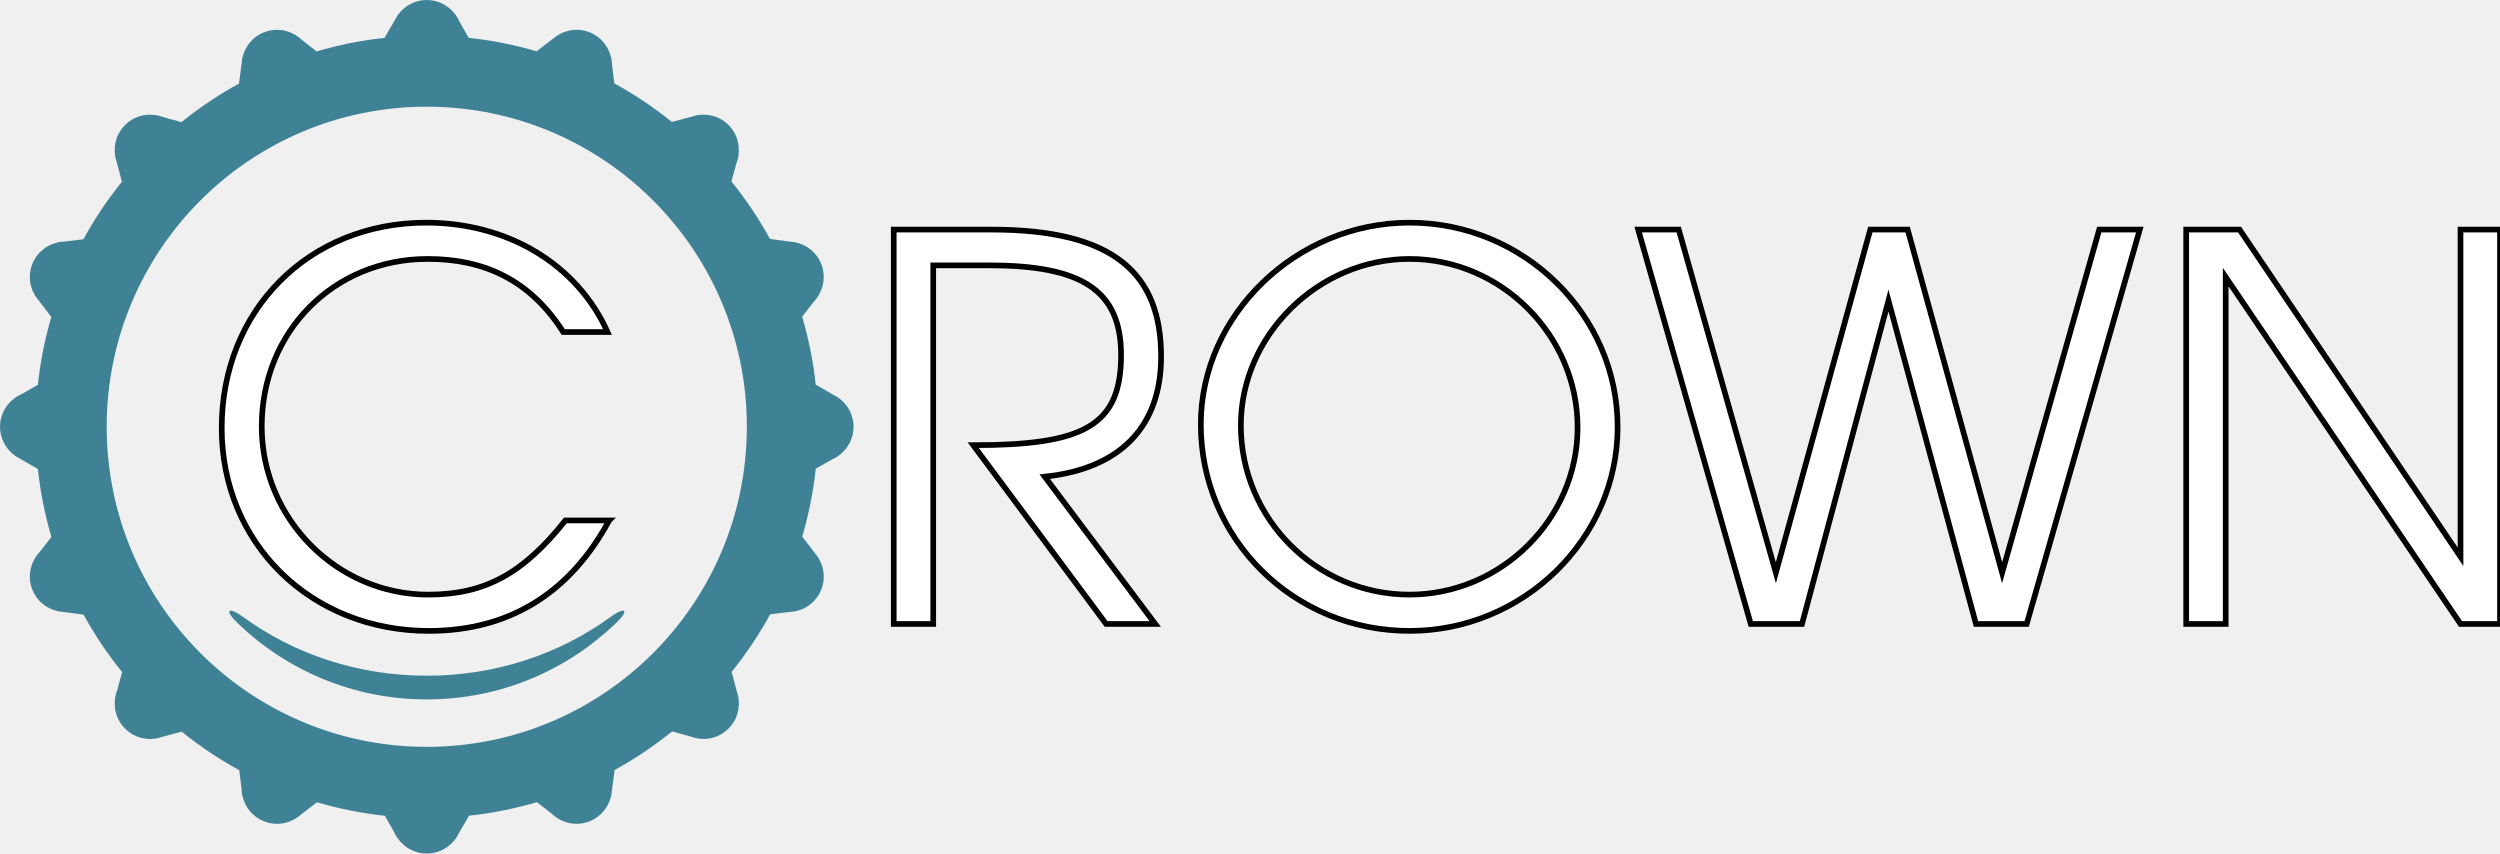
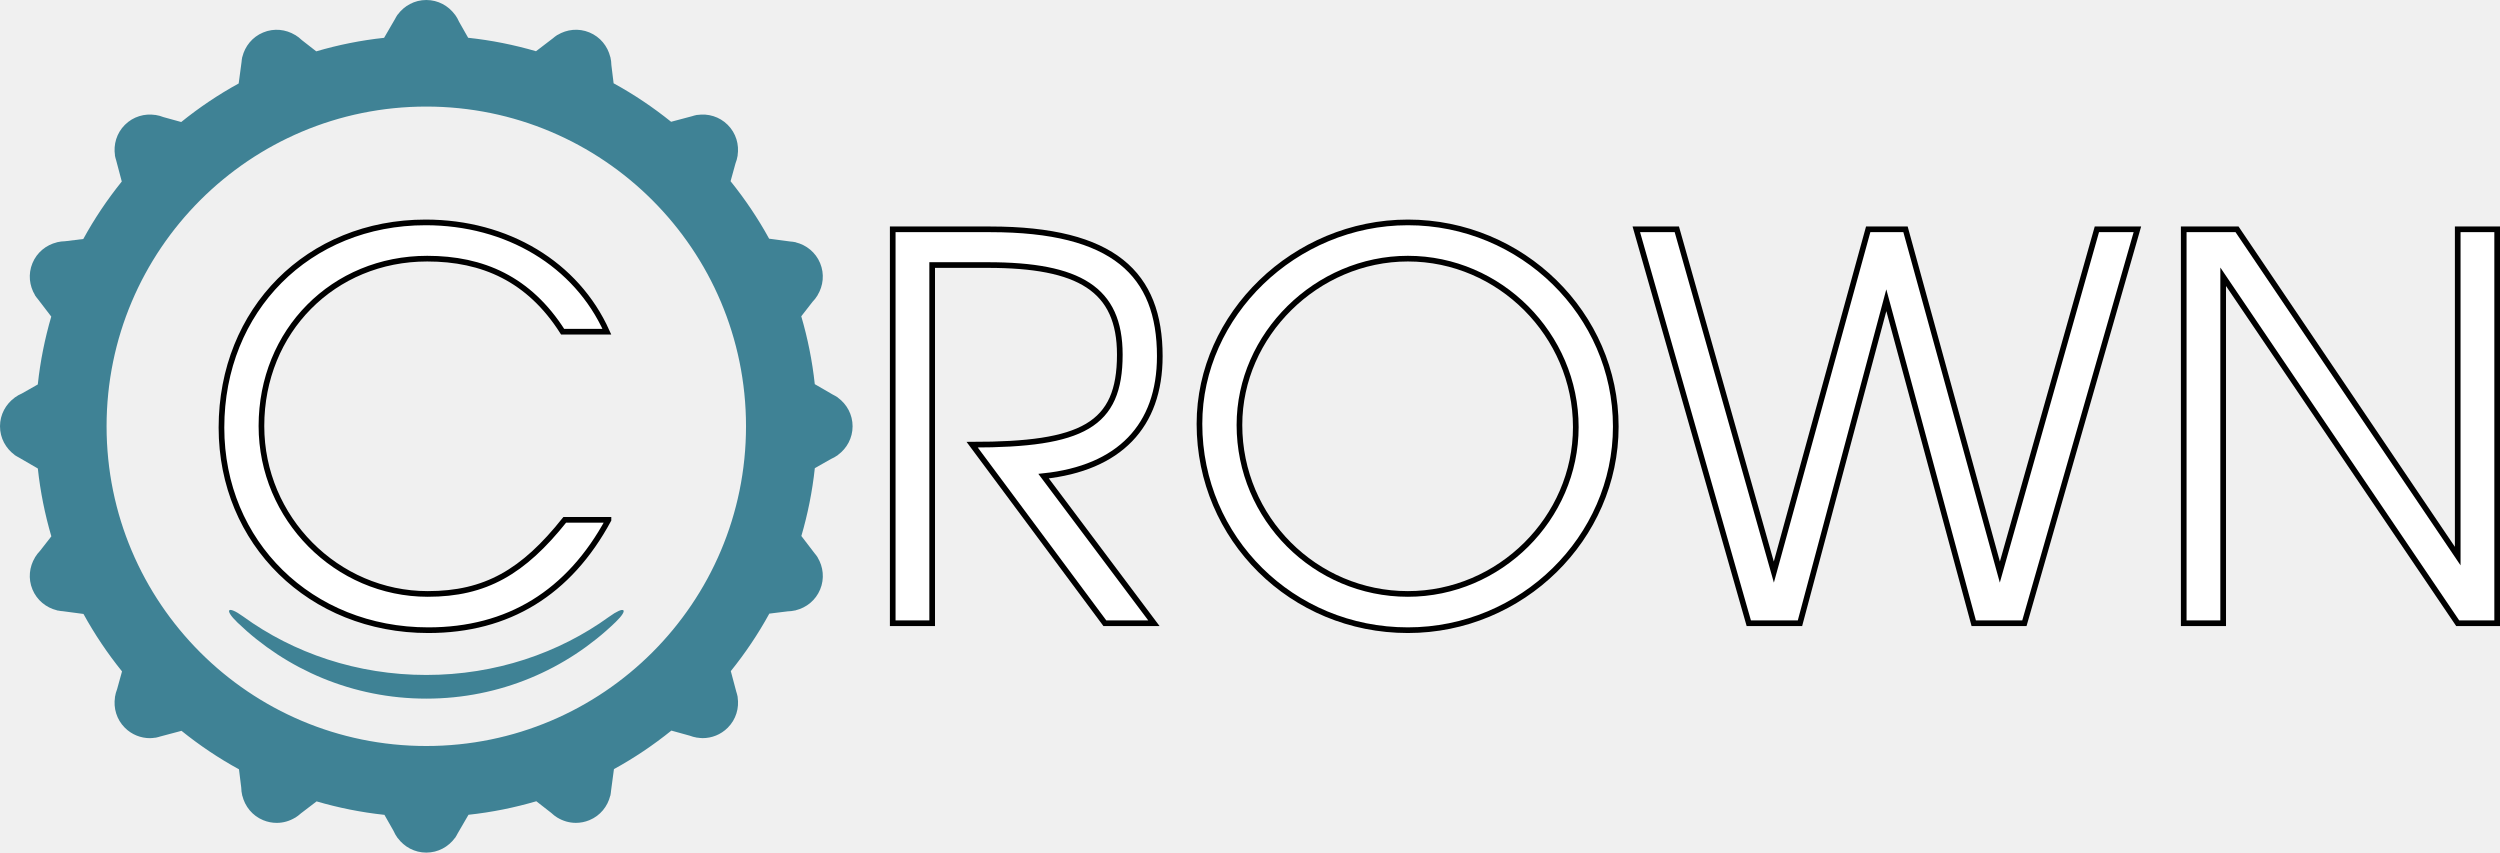
- <svg xmlns="http://www.w3.org/2000/svg" version="1.1" x="0px" y="0px" viewBox="0 0 661.546 225.867" enable-background="new 0 0 100 100" xml:space="preserve" id="svg873" width="661.546" height="225.867">
+ <svg xmlns="http://www.w3.org/2000/svg" version="1.1" x="0px" y="0px" viewBox="0 0 662.296 225.867" enable-background="new 0 0 100 100" xml:space="preserve" id="svg873" width="662.296" height="225.867">
  <defs id="defs877" />
  <path d="m 222,105.362 v -0.032 l -0.122,-0.069 c -0.389,-0.276 -0.812,-0.505 -1.242,-0.718 l -4.784,-2.773 c -0.665,-6.174 -1.885,-12.181 -3.582,-17.981 l 2.993,-3.843 c 0.489,-0.496 0.907,-1.048 1.27,-1.634 l 0.069,-0.092 -0.011,-0.022 c 1.502,-2.478 1.869,-5.6 0.677,-8.479 -1.192,-2.88 -3.658,-4.828 -6.468,-5.518 l -0.013,-0.032 -0.157,-0.022 c -0.42,-0.094 -0.85,-0.132 -1.283,-0.169 l -5.593,-0.746 C 200.802,57.845 197.373,52.76 193.543,48.007 l 1.302,-4.721 c 0.264,-0.64 0.433,-1.302 0.546,-1.973 l 0.037,-0.129 -0.022,-0.022 c 0.442,-2.861 -0.414,-5.882 -2.619,-8.087 -2.205,-2.205 -5.226,-3.059 -8.087,-2.619 l -0.025,-0.026 -0.166,0.044 c -0.389,0.066 -0.765,0.188 -1.145,0.304 l -5.578,1.484 C 173.033,28.438 167.945,25.012 162.559,22.064 l -0.596,-4.831 c -0.003,-0.684 -0.097,-1.358 -0.248,-2.017 l -0.019,-0.141 -0.032,-0.013 c -0.69,-2.811 -2.635,-5.276 -5.512,-6.468 -2.88,-1.195 -6.001,-0.828 -8.476,0.674 l -0.032,-0.013 -0.122,0.094 c -0.364,0.229 -0.693,0.502 -1.023,0.781 l -4.502,3.441 c -5.801,-1.691 -11.805,-2.905 -17.976,-3.564 l -2.409,-4.244 C 121.346,5.126 120.998,4.539 120.606,3.984 l -0.066,-0.116 h -0.032 C 118.789,1.534 116.051,0 112.933,0 c -3.115,0 -5.857,1.534 -7.57,3.865 h -0.037 l -0.088,0.151 c -0.223,0.317 -0.402,0.662 -0.587,1.01 l -2.896,4.994 c -6.174,0.662 -12.178,1.882 -17.975,3.582 l -3.833,-2.99 c -0.499,-0.496 -1.054,-0.913 -1.641,-1.28 l -0.091,-0.069 -0.025,0.01 C 75.715,7.771 72.594,7.403 69.718,8.602 66.838,9.794 64.89,12.26 64.203,15.07 l -0.034,0.013 -0.022,0.173 c -0.085,0.376 -0.116,0.762 -0.154,1.145 l -0.762,5.712 C 57.844,25.065 52.759,28.494 48.01,32.324 L 43.294,31.022 C 42.651,30.759 41.986,30.586 41.309,30.473 l -0.119,-0.034 -0.019,0.019 c -2.864,-0.439 -5.885,0.414 -8.09,2.619 -2.205,2.205 -3.059,5.226 -2.619,8.087 l -0.029,0.029 0.047,0.176 c 0.063,0.354 0.176,0.696 0.276,1.041 l 1.506,5.675 c -3.824,4.753 -7.25,9.838 -10.195,15.227 l -4.809,0.593 c -0.7,0.003 -1.387,0.1 -2.061,0.254 l -0.122,0.016 -0.01,0.026 c -2.811,0.69 -5.273,2.635 -6.465,5.515 -1.192,2.877 -0.825,5.998 0.674,8.473 l -0.015,0.038 0.113,0.147 c 0.195,0.304 0.43,0.577 0.656,0.856 l 3.551,4.64 c -1.694,5.803 -2.911,11.804 -3.567,17.978 l -4.235,2.403 c -0.646,0.27 -1.242,0.621 -1.804,1.023 l -0.107,0.06 v 0.029 C 1.534,107.077 0,109.819 0,112.934 c 0,3.118 1.534,5.857 3.865,7.57 v 0.04 l 0.16,0.09 c 0.285,0.201 0.596,0.358 0.907,0.527 l 5.091,2.955 c 0.662,6.17 1.882,12.172 3.579,17.972 l -2.996,3.84 c -0.486,0.489 -0.903,1.041 -1.264,1.622 l -0.085,0.107 0.013,0.029 c -1.499,2.475 -1.863,5.59 -0.671,8.47 1.192,2.88 3.658,4.831 6.468,5.521 l 0.013,0.032 0.323,0.043 c 0.433,0.088 0.872,0.147 1.314,0.176 l 5.399,0.718 c 2.952,5.386 6.378,10.468 10.208,15.218 l -1.305,4.718 c -0.26,0.643 -0.433,1.308 -0.546,1.983 l -0.034,0.126 0.022,0.022 c -0.439,2.861 0.414,5.882 2.619,8.084 1.835,1.838 4.247,2.757 6.654,2.757 0.48,0 0.957,-0.065 1.43,-0.138 l 0.029,0.029 0.173,-0.047 c 0.37,-0.065 0.728,-0.182 1.092,-0.292 l 5.625,-1.496 c 4.753,3.824 9.841,7.253 15.227,10.198 l 0.596,4.828 c 0.003,0.687 0.1,1.365 0.251,2.027 l 0.016,0.135 0.029,0.013 c 0.69,2.811 2.635,5.28 5.515,6.468 1.176,0.486 2.397,0.718 3.598,0.718 1.738,0 3.422,-0.499 4.887,-1.39 l 0.019,0.011 0.091,-0.069 c 0.492,-0.311 0.957,-0.662 1.387,-1.06 l 4.172,-3.187 c 5.8,1.694 11.801,2.908 17.975,3.567 l 2.409,4.247 c 0.267,0.634 0.615,1.227 1.01,1.779 l 0.066,0.116 h 0.032 c 1.716,2.328 4.455,3.858 7.573,3.858 3.118,0 5.857,-1.531 7.57,-3.865 h 0.037 l 0.085,-0.147 c 0.229,-0.326 0.417,-0.687 0.602,-1.045 l 2.88,-4.963 c 6.17,-0.662 12.175,-1.882 17.972,-3.582 l 3.971,3.096 c 0.471,0.452 0.982,0.85 1.531,1.195 l 0.065,0.05 0.015,-0.006 c 1.465,0.891 3.153,1.39 4.891,1.39 1.201,0 2.419,-0.232 3.598,-0.718 2.88,-1.192 4.822,-3.658 5.512,-6.468 l 0.037,-0.015 0.025,-0.182 c 0.079,-0.358 0.11,-0.728 0.147,-1.098 l 0.769,-5.756 c 5.383,-2.952 10.465,-6.378 15.214,-10.208 l 4.859,1.346 c 0.59,0.226 1.192,0.392 1.804,0.496 l 0.163,0.047 0.029,-0.029 c 0.471,0.072 0.951,0.138 1.427,0.138 2.409,0 4.815,-0.919 6.654,-2.757 2.202,-2.202 3.059,-5.223 2.619,-8.081 l 0.025,-0.025 -0.04,-0.154 c -0.075,-0.436 -0.204,-0.863 -0.342,-1.287 l -1.451,-5.453 c 3.827,-4.753 7.253,-9.841 10.202,-15.227 l 4.881,-0.605 c 0.649,-0.006 1.283,-0.097 1.91,-0.235 l 0.195,-0.025 0.011,-0.022 c 2.811,-0.687 5.28,-2.638 6.472,-5.521 1.192,-2.88 0.825,-5.998 -0.674,-8.473 l 0.015,-0.034 -0.107,-0.141 c -0.21,-0.329 -0.461,-0.627 -0.712,-0.932 l -3.501,-4.577 c 1.694,-5.8 2.908,-11.805 3.567,-17.975 l 4.269,-2.419 c 0.618,-0.264 1.192,-0.599 1.735,-0.979 l 0.138,-0.079 v -0.037 c 2.332,-1.714 3.862,-4.453 3.862,-7.571 0,-3.118 -1.531,-5.857 -3.865,-7.57 z M 112.933,197.63 c -46.779,0 -84.699,-37.926 -84.699,-84.699 0,-46.779 37.92,-84.699 84.699,-84.699 46.773,0 84.699,37.92 84.699,84.699 0,46.773 -37.926,84.699 -84.699,84.699 z m 48.429,-34.237 c 4.144,-3.002 5.317,-2.074 1.725,1.402 -12.981,12.561 -30.667,20.287 -50.154,20.287 -19.415,0 -37.042,-7.67 -50.01,-20.149 -3.651,-3.513 -2.629,-4.605 1.471,-1.625 13.348,9.703 30.203,15.5 48.539,15.5 18.282,0 35.097,-5.763 48.429,-15.415 z" id="path867" style="fill:#3f8295;fill-opacity:1;stroke-width:3.137" />
  <path id="path4584" name="" d="" path="&quot;M8.66 11.78 l0 -0.24 q0 -2.96 -2.2 -2.96 q-1.26 0 -1.82 1.15 t-0.56 3.39 q0 2.22 0.7 3.3 t2.04 1.08 q0.7 0 1.55 -0.33 t1.85 -1.05 q0.5 0.34 0.93 0.93 t0.53 1.13 q-0.46 0.44 -1.07 0.83 t-1.32 0.67 t-1.48 0.45 t-1.55 0.17 q-1.54 0 -2.6 -0.59 t-1.71 -1.57 t-0.94 -2.26 t-0.29 -2.66 q0 -1.8 0.45 -3.15 t1.22 -2.25 t1.81 -1.35 t2.22 -0.45 q1.2 0 2.18 0.32 t1.67 0.88 t1.06 1.32 t0.37 1.64 q0 1.78 -1.82 1.78 q-0.54 0 -1.22 -0.18 z M23.5 10.56 q0 0.66 -0.2 1.25 t-0.53 1.06 t-0.78 0.82 t-0.93 0.53 q1.04 0.38 1.54 1.84 l0.6 1.7 q0.34 1 1 1.48 q-0.3 0.4 -0.9 0.67 t-1.32 0.27 t-1.12 -0.41 t-0.74 -1.43 l-0.72 -2.1 q-0.22 -0.6 -0.59 -0.92 t-1.11 -0.32 l-0.82 0 l0 5 q-0.64 0.12 -1.6 0.12 t-1.58 -0.12 l0 -13.56 l0.14 -0.14 q1.74 -0.04 2.93 -0.06 t1.87 -0.02 q1.1 0 2 0.27 t1.53 0.81 t0.98 1.36 t0.35 1.9 z M16.88 8.62 l0 3.92 q0.9 0 1.54 -0.03 t1.03 -0.24 t0.59 -0.59 t0.2 -1.1 q0 -1.94 -1.88 -1.94 l-0.83 0 t-0.65 -0.02 z M28.7 16.28 q0.54 1.56 2.18 1.56 q0.82 0 1.33 -0.41 t0.8 -1.04 t0.39 -1.41 t0.1 -1.54 q0 -0.7 -0.05 -1.56 t-0.29 -1.61 t-0.76 -1.26 t-1.52 -0.51 q-0.96 0 -1.47 0.49 t-0.76 1.21 t-0.31 1.53 t-0.06 1.43 q0 0.92 0.09 1.64 t0.33 1.48 z M27.08 19.04 q-2.14 -1.78 -2.14 -5.86 q0 -1.76 0.41 -3.09 t1.18 -2.23 t1.87 -1.36 t2.48 -0.46 t2.49 0.46 t1.88 1.37 t1.18 2.24 t0.41 3.07 t-0.41 3.07 t-1.18 2.23 t-1.88 1.36 t-2.49 0.46 q-2.28 0 -3.8 -1.26 z M40.22 18.68 l-2.36 -12.16 q0.96 -0.36 1.7 -0.36 q0.84 0 1.22 0.37 t0.54 1.39 l0.84 5.16 q0.38 2.32 0.48 3.24 t0.13 0.96 t0.13 0.04 l1.66 -10.72 q0.74 -0.14 2.06 -0.14 t2.04 0.14 l1.52 10.46 q0.02 0.18 0.07 0.22 t0.15 0.04 q0.18 -1.88 0.6 -4.26 l1.12 -6.72 q0.58 -0.12 1.34 -0.12 q0.92 0 1.62 0.22 l0.14 0.18 l-2.64 13.36 q-1.3 0.14 -2.44 0.14 t-1.62 -0.28 t-0.62 -1.16 l-0.68 -4.34 q-0.36 -2.36 -0.58 -4.64 l-0.14 0 q-0.22 1.94 -0.66 4.64 l-0.9 5.64 q-1.36 0.14 -2.47 0.14 t-1.59 -0.28 t-0.66 -1.16 z M67.9 6.2 l0.14 0.14 l0 13.6 q-0.8 0.18 -1.89 0.18 t-1.93 -0.12 l-3.14 -7.16 q-0.56 -1.22 -1.14 -2.82 l-0.06 0.02 q0.24 2.92 0.24 5.98 l0 3.98 q-0.62 0.12 -1.5 0.12 t-1.48 -0.12 l0 -13.6 q0.76 -0.18 1.83 -0.18 t1.91 0.12 l3.1 7.14 q0.84 1.98 1.24 3.04 l0.08 -0.04 q-0.24 -2.78 -0.24 -5.9 l0 -2.44 q0 -1.04 0.42 -1.49 t1.36 -0.45 l1.06 0 z&quot;" style="fill:#000000;stroke-width:0.395" />
  <flowRoot xml:space="preserve" id="flowRoot4588" style="font-style:normal;font-variant:normal;font-weight:normal;font-stretch:normal;font-size:25px;line-height:125%;font-family:Monospace;-inkscape-font-specification:Monospace;letter-spacing:0px;word-spacing:0px;fill:#000000;fill-opacity:1;stroke:none;stroke-width:1px;stroke-linecap:butt;stroke-linejoin:miter;stroke-opacity:1" transform="translate(31.9887,8.156256)">
    <flowRegion id="flowRegion4590">
      <rect id="rect4592" width="45.221" height="25.951" x="41.11" y="6.552" />
    </flowRegion>
    <flowPara id="flowPara4594">CRccc</flowPara>
  </flowRoot>
  <flowRoot xml:space="preserve" id="flowRoot4596" style="font-style:normal;font-variant:normal;font-weight:normal;font-stretch:normal;font-size:25px;line-height:125%;font-family:'TeX Gyre Adventor';-inkscape-font-specification:'TeX Gyre Adventor';letter-spacing:0px;word-spacing:0px;fill:#000000;fill-opacity:1;stroke:none;stroke-width:1px;stroke-linecap:butt;stroke-linejoin:miter;stroke-opacity:1" transform="matrix(0.5919361,0,0,0.5919361,59.51466,-9.468682)">
    <flowRegion id="flowRegion4598" style="font-style:normal;font-variant:normal;font-weight:normal;font-stretch:normal;font-family:'TeX Gyre Adventor';-inkscape-font-specification:'TeX Gyre Adventor'">
      <rect id="rect4600" width="92.626" height="41.238" x="28.006" y="56.526" style="font-style:normal;font-variant:normal;font-weight:normal;font-stretch:normal;font-family:'TeX Gyre Adventor';-inkscape-font-specification:'TeX Gyre Adventor'" />
    </flowRegion>
    <flowPara id="flowPara4602" style="font-style:normal;font-variant:normal;font-weight:normal;font-stretch:normal;font-family:'TeX Gyre Adventor';-inkscape-font-specification:'TeX Gyre Adventor'">CROWN</flowPara>
  </flowRoot>
-   <g aria-label="C " style="font-style:normal;font-variant:normal;font-weight:normal;font-stretch:normal;font-size:240.711px;line-height:125%;font-family:Monospace;-inkscape-font-specification:Monospace;letter-spacing:0px;word-spacing:0px;fill:#ffffff;fill-opacity:1;stroke:#000000;stroke-width:1.5;stroke-linecap:butt;stroke-linejoin:miter;stroke-opacity:1;stroke-miterlimit:4;stroke-dasharray:none" id="text4625">
-     <path d="m 161.193,137.717 h -11.58 c -11.015,13.839 -21.041,19.629 -36.293,19.629 -24.148,0 -44.06,-20.053 -44.06,-44.483 0,-25.137 19.064,-44.342 43.919,-44.342 14.687,0 26.972,5.366 35.869,19.347 h 11.721 C 152.72,69.933 134.361,58.918 112.755,58.918 c -31.068,0 -54.086,23.16 -54.086,54.369 0,30.503 23.583,53.663 54.792,53.663 21.183,0 37.281,-9.885 47.731,-29.232 z" style="font-style:normal;font-variant:normal;font-weight:normal;font-stretch:normal;font-size:141.217px;font-family:'TeX Gyre Adventor';-inkscape-font-specification:'TeX Gyre Adventor';stroke-width:1.5;stroke:#000000;stroke-opacity:1;stroke-miterlimit:4;stroke-dasharray:none;fill:#ffffff;fill-opacity:1" id="path1556" />
+   <g aria-label="C " style="font-style:normal;font-variant:normal;font-weight:normal;font-stretch:normal;font-size:240.711px;line-height:125%;font-family:Monospace;-inkscape-font-specification:Monospace;letter-spacing:0px;word-spacing:0px;fill:#ffffff;fill-opacity:1;stroke:#000000;stroke-width:1.5;stroke-linecap:butt;stroke-linejoin:miter;stroke-miterlimit:4;stroke-dasharray:none;stroke-opacity:1" id="text4625">
+     <path d="m 161.193,137.717 h -11.58 c -11.015,13.839 -21.041,19.629 -36.293,19.629 -24.148,0 -44.06,-20.053 -44.06,-44.483 0,-25.137 19.064,-44.342 43.919,-44.342 14.687,0 26.972,5.366 35.869,19.347 h 11.721 C 152.72,69.933 134.361,58.918 112.755,58.918 c -31.068,0 -54.086,23.16 -54.086,54.369 0,30.503 23.583,53.663 54.792,53.663 21.183,0 37.281,-9.885 47.731,-29.232 z" style="font-style:normal;font-variant:normal;font-weight:normal;font-stretch:normal;font-size:141.217px;font-family:'TeX Gyre Adventor';-inkscape-font-specification:'TeX Gyre Adventor';fill:#ffffff;fill-opacity:1;stroke:#000000;stroke-width:1.5;stroke-miterlimit:4;stroke-dasharray:none;stroke-opacity:1" id="path1556" />
  </g>
-   <g aria-label="ROWN" style="font-style:normal;font-variant:normal;font-weight:normal;font-stretch:normal;font-size:240.711px;line-height:125%;font-family:Monospace;-inkscape-font-specification:Monospace;letter-spacing:0px;word-spacing:0px;fill:#ffffff;fill-opacity:1;stroke:#000000;stroke-width:1.5;stroke-linecap:butt;stroke-linejoin:miter;stroke-opacity:1;stroke-miterlimit:4;stroke-dasharray:none" id="text4629">
-     <path d="m 307.25,94.363 c 0,-21.747 -12.145,-33.61 -44.907,-33.61 H 236.5 V 165.113 h 10.45 V 70.215 h 14.687 c 24.289,0 35.022,6.355 35.022,23.724 0,18.782 -9.885,23.866 -39.117,23.866 l 35.163,47.308 h 12.992 l -29.232,-38.976 c 20.053,-2.118 30.785,-13.274 30.785,-31.774 z" style="font-style:normal;font-variant:normal;font-weight:normal;font-stretch:normal;font-size:141.217px;font-family:'TeX Gyre Adventor';-inkscape-font-specification:'TeX Gyre Adventor';stroke-width:1.5;stroke:#000000;stroke-opacity:1;stroke-miterlimit:4;stroke-dasharray:none;fill:#ffffff;fill-opacity:1" id="path1547" />
-     <path d="m 428.05,113.004 c 0,-29.797 -24.854,-54.086 -55.075,-54.086 -29.938,0 -55.216,24.431 -55.216,53.38 0,30.362 24.572,54.651 55.216,54.651 30.22,0 55.075,-24.431 55.075,-53.945 z m -10.591,0.141 c 0,24.148 -20.194,44.201 -44.483,44.201 -24.572,0 -44.625,-20.053 -44.625,-44.766 0,-23.866 20.476,-44.06 44.625,-44.06 24.289,0 44.483,20.194 44.483,44.625 z" style="font-style:normal;font-variant:normal;font-weight:normal;font-stretch:normal;font-size:141.217px;font-family:'TeX Gyre Adventor';-inkscape-font-specification:'TeX Gyre Adventor';stroke-width:1.5;stroke:#000000;stroke-opacity:1;stroke-miterlimit:4;stroke-dasharray:none;fill:#ffffff;fill-opacity:1" id="path1549" />
-     <path d="m 566.233,60.753 h -10.732 L 529.799,151.556 504.804,60.753 h -9.885 L 469.923,151.556 444.222,60.753 h -10.732 l 29.797,104.359 h 13.557 l 22.877,-85.578 23.16,85.578 h 13.416 z" style="font-style:normal;font-variant:normal;font-weight:normal;font-stretch:normal;font-size:141.217px;font-family:'TeX Gyre Adventor';-inkscape-font-specification:'TeX Gyre Adventor';stroke-width:1.5;stroke:#000000;stroke-opacity:1;stroke-miterlimit:4;stroke-dasharray:none;fill:#ffffff;fill-opacity:1" id="path1551" />
-     <path d="M 661.546,165.113 V 60.753 H 651.096 V 147.319 L 592.632,60.753 H 578.51 V 165.113 h 10.45 V 73.321 l 62.136,91.791 z" style="font-style:normal;font-variant:normal;font-weight:normal;font-stretch:normal;font-size:141.217px;font-family:'TeX Gyre Adventor';-inkscape-font-specification:'TeX Gyre Adventor';stroke-width:1.5;stroke:#000000;stroke-opacity:1;stroke-miterlimit:4;stroke-dasharray:none;fill:#ffffff;fill-opacity:1" id="path1553" />
+   <g aria-label="ROWN" style="font-style:normal;font-variant:normal;font-weight:normal;font-stretch:normal;font-size:240.711px;line-height:125%;font-family:Monospace;-inkscape-font-specification:Monospace;letter-spacing:0px;word-spacing:0px;fill:#ffffff;fill-opacity:1;stroke:#000000;stroke-width:1.5;stroke-linecap:butt;stroke-linejoin:miter;stroke-miterlimit:4;stroke-dasharray:none;stroke-opacity:1" id="text4629">
+     <path d="m 307.25,94.363 c 0,-21.747 -12.145,-33.61 -44.907,-33.61 H 236.5 V 165.113 h 10.45 V 70.215 h 14.687 c 24.289,0 35.022,6.355 35.022,23.724 0,18.782 -9.885,23.866 -39.117,23.866 l 35.163,47.308 h 12.992 l -29.232,-38.976 c 20.053,-2.118 30.785,-13.274 30.785,-31.774 z" style="font-style:normal;font-variant:normal;font-weight:normal;font-stretch:normal;font-size:141.217px;font-family:'TeX Gyre Adventor';-inkscape-font-specification:'TeX Gyre Adventor';fill:#ffffff;fill-opacity:1;stroke:#000000;stroke-width:1.5;stroke-miterlimit:4;stroke-dasharray:none;stroke-opacity:1" id="path1547" />
+     <path d="m 428.05,113.004 c 0,-29.797 -24.854,-54.086 -55.075,-54.086 -29.938,0 -55.216,24.431 -55.216,53.38 0,30.362 24.572,54.651 55.216,54.651 30.22,0 55.075,-24.431 55.075,-53.945 z m -10.591,0.141 c 0,24.148 -20.194,44.201 -44.483,44.201 -24.572,0 -44.625,-20.053 -44.625,-44.766 0,-23.866 20.476,-44.06 44.625,-44.06 24.289,0 44.483,20.194 44.483,44.625 z" style="font-style:normal;font-variant:normal;font-weight:normal;font-stretch:normal;font-size:141.217px;font-family:'TeX Gyre Adventor';-inkscape-font-specification:'TeX Gyre Adventor';fill:#ffffff;fill-opacity:1;stroke:#000000;stroke-width:1.5;stroke-miterlimit:4;stroke-dasharray:none;stroke-opacity:1" id="path1549" />
+     <path d="m 566.233,60.753 h -10.732 L 529.799,151.556 504.804,60.753 h -9.885 L 469.923,151.556 444.222,60.753 h -10.732 l 29.797,104.359 h 13.557 l 22.877,-85.578 23.16,85.578 h 13.416 z" style="font-style:normal;font-variant:normal;font-weight:normal;font-stretch:normal;font-size:141.217px;font-family:'TeX Gyre Adventor';-inkscape-font-specification:'TeX Gyre Adventor';fill:#ffffff;fill-opacity:1;stroke:#000000;stroke-width:1.5;stroke-miterlimit:4;stroke-dasharray:none;stroke-opacity:1" id="path1551" />
+     <path d="M 661.546,165.113 V 60.753 H 651.096 V 147.319 L 592.632,60.753 H 578.51 V 165.113 h 10.45 V 73.321 l 62.136,91.791 z" style="font-style:normal;font-variant:normal;font-weight:normal;font-stretch:normal;font-size:141.217px;font-family:'TeX Gyre Adventor';-inkscape-font-specification:'TeX Gyre Adventor';fill:#ffffff;fill-opacity:1;stroke:#000000;stroke-width:1.5;stroke-miterlimit:4;stroke-dasharray:none;stroke-opacity:1" id="path1553" />
  </g>
</svg>
